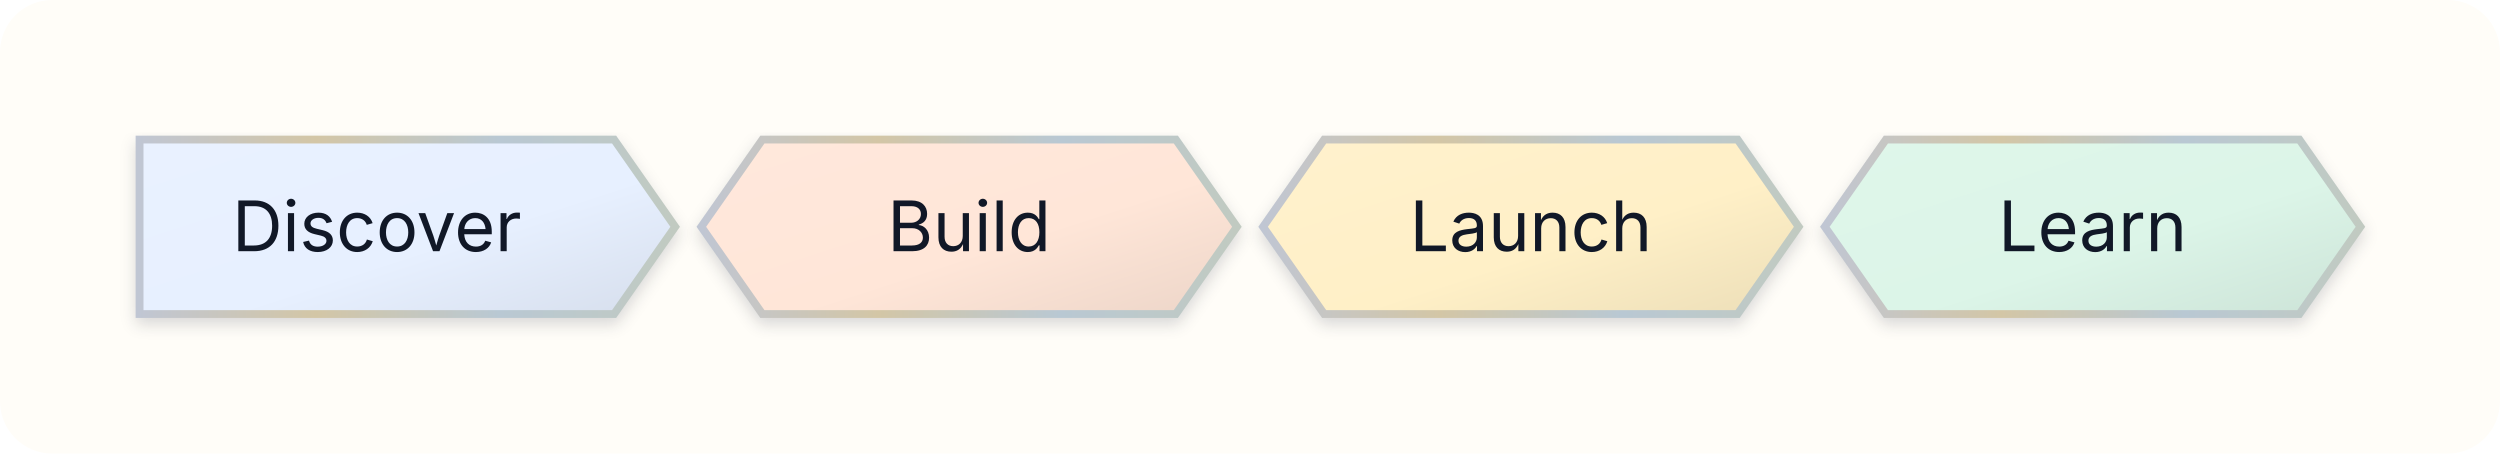
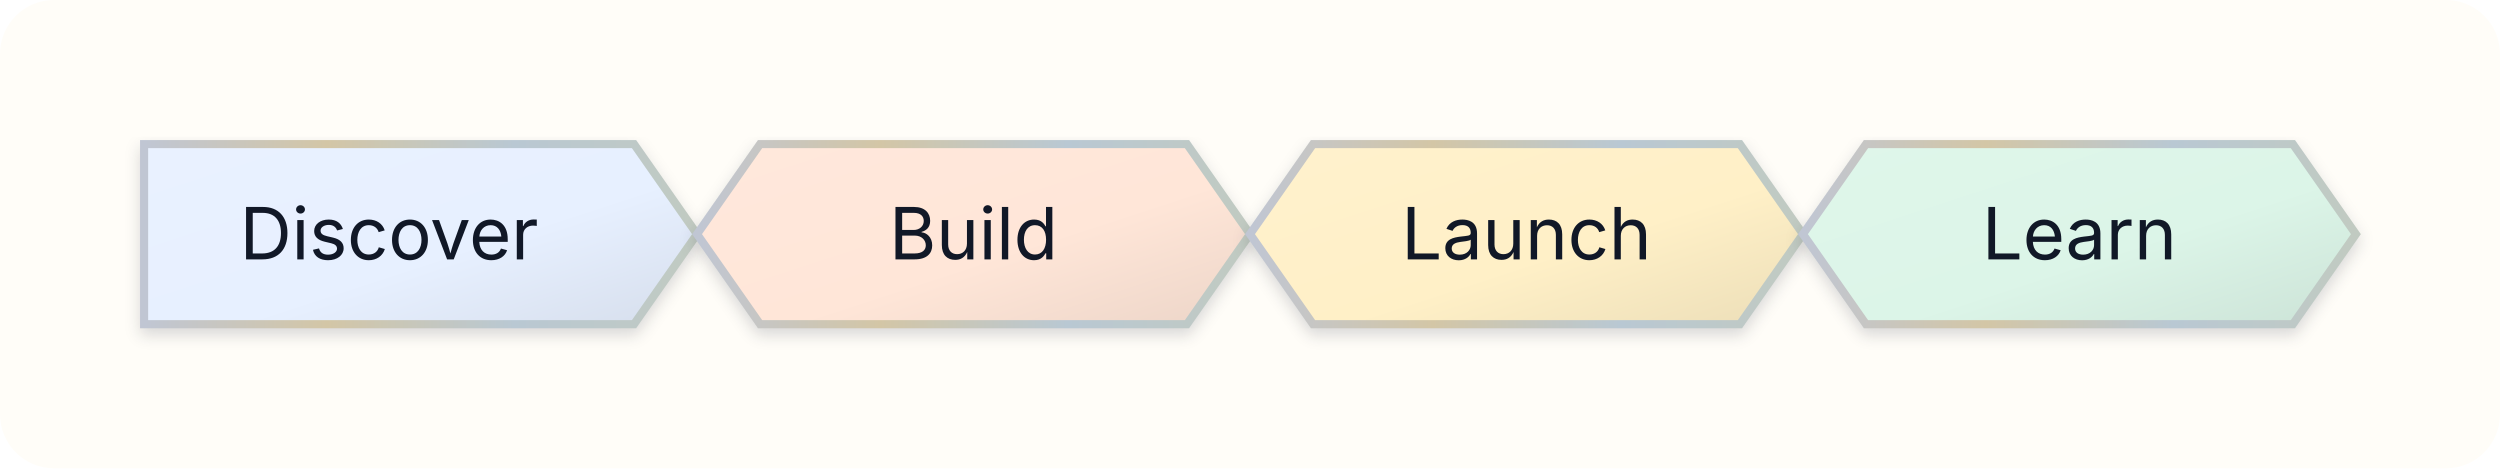
- <svg xmlns="http://www.w3.org/2000/svg" width="573.20" height="104.00" viewBox="0 0 573.20 104.00">
+ <svg xmlns="http://www.w3.org/2000/svg" width="555.20" height="104.00" viewBox="0 0 555.20 104.00">
  <defs>
    <marker id="arrowhead" markerWidth="10" markerHeight="7" refX="9" refY="3.5" orient="auto">
      <polygon points="0 0, 10 3.5, 0 7" fill="#173F6D" />
    </marker>
  </defs>
-   <rect width="573.20" height="104.00" fill="#FFFDF8" rx="12.00" ry="12.00" />
+   <rect width="555.20" height="104.00" fill="#FFFDF8" rx="12.00" ry="12.00" />
  <g transform="translate(32.00,32.00)">
    <defs>
      <linearGradient id="node-0-fill-gradient" x1="0%" y1="0%" x2="100%" y2="100%">
        <stop offset="0%" stop-color="#E9F1FF" />
        <stop offset="58%" stop-color="#E7F0FF" />
        <stop offset="100%" stop-color="#D6DEEC" />
      </linearGradient>
      <linearGradient id="node-0-stroke-gradient" x1="0%" y1="0%" x2="100%" y2="0%">
        <stop offset="0%" stop-color="#C0C6D3" />
        <stop offset="33%" stop-color="#D3C6A6" />
        <stop offset="67%" stop-color="#B9C8D3" />
        <stop offset="100%" stop-color="#C1CAC1" />
      </linearGradient>
    </defs>
    <defs>
      <filter id="node-0-soft-shadow" x="-8%" y="-8%" width="124%" height="136%" color-interpolation-filters="sRGB">
        <feGaussianBlur in="SourceAlpha" stdDeviation="1.65" result="shadow-blur" />
        <feOffset in="shadow-blur" dx="0.00" dy="1.55" result="shadow-offset" />
        <feFlood flood-color="#0F172A" flood-opacity="0.16" result="shadow-color" />
        <feComposite in="shadow-color" in2="shadow-offset" operator="in" result="shadow" />
        <feMerge>
          <feMergeNode in="shadow" />
          <feMergeNode in="SourceGraphic" />
        </feMerge>
      </filter>
    </defs>
    <polygon points="0,0 108.80,0 122.80,20.00 108.80,40.00 0,40.00" fill="url(#node-0-fill-gradient)" stroke="url(#node-0-stroke-gradient)" stroke-width="1.80" filter="url(#node-0-soft-shadow)" />
    <text x="54.40" y="25.60" text-anchor="middle" font-family="&quot;Segoe UI&quot;, Inter, Arial, sans-serif" font-size="16.00" fill="#111827">Discover</text>
  </g>
-   <g transform="translate(160.80,32.00)">
+   <g transform="translate(154.80,32.00)">
    <defs>
      <linearGradient id="node-1-fill-gradient" x1="0%" y1="0%" x2="100%" y2="100%">
        <stop offset="0%" stop-color="#FFE8DC" />
        <stop offset="58%" stop-color="#FFE6D8" />
        <stop offset="100%" stop-color="#ECD5C8" />
      </linearGradient>
      <linearGradient id="node-1-stroke-gradient" x1="0%" y1="0%" x2="100%" y2="0%">
        <stop offset="0%" stop-color="#C0C6D3" />
        <stop offset="33%" stop-color="#D3C6A6" />
        <stop offset="67%" stop-color="#B9C8D3" />
        <stop offset="100%" stop-color="#C1CAC1" />
      </linearGradient>
    </defs>
    <defs>
      <filter id="node-1-soft-shadow" x="-8%" y="-8%" width="124%" height="136%" color-interpolation-filters="sRGB">
        <feGaussianBlur in="SourceAlpha" stdDeviation="1.65" result="shadow-blur" />
        <feOffset in="shadow-blur" dx="0.00" dy="1.55" result="shadow-offset" />
        <feFlood flood-color="#0F172A" flood-opacity="0.16" result="shadow-color" />
        <feComposite in="shadow-color" in2="shadow-offset" operator="in" result="shadow" />
        <feMerge>
          <feMergeNode in="shadow" />
          <feMergeNode in="SourceGraphic" />
        </feMerge>
      </filter>
    </defs>
    <polygon points="0,20.00 14.00,0 108.80,0 122.80,20.00 108.80,40.00 14.00,40.00" fill="url(#node-1-fill-gradient)" stroke="url(#node-1-stroke-gradient)" stroke-width="1.80" filter="url(#node-1-soft-shadow)" />
    <text x="61.40" y="25.60" text-anchor="middle" font-family="&quot;Segoe UI&quot;, Inter, Arial, sans-serif" font-size="16.00" fill="#111827">Build</text>
  </g>
-   <g transform="translate(289.60,32.00)">
+   <g transform="translate(277.60,32.00)">
    <defs>
      <linearGradient id="node-2-fill-gradient" x1="0%" y1="0%" x2="100%" y2="100%">
        <stop offset="0%" stop-color="#FFF1CD" />
        <stop offset="58%" stop-color="#FFF0C7" />
        <stop offset="100%" stop-color="#ECDEB8" />
      </linearGradient>
      <linearGradient id="node-2-stroke-gradient" x1="0%" y1="0%" x2="100%" y2="0%">
        <stop offset="0%" stop-color="#C0C6D3" />
        <stop offset="33%" stop-color="#D3C6A6" />
        <stop offset="67%" stop-color="#B9C8D3" />
        <stop offset="100%" stop-color="#C1CAC1" />
      </linearGradient>
    </defs>
    <defs>
      <filter id="node-2-soft-shadow" x="-8%" y="-8%" width="124%" height="136%" color-interpolation-filters="sRGB">
        <feGaussianBlur in="SourceAlpha" stdDeviation="1.65" result="shadow-blur" />
        <feOffset in="shadow-blur" dx="0.00" dy="1.55" result="shadow-offset" />
        <feFlood flood-color="#0F172A" flood-opacity="0.16" result="shadow-color" />
        <feComposite in="shadow-color" in2="shadow-offset" operator="in" result="shadow" />
        <feMerge>
          <feMergeNode in="shadow" />
          <feMergeNode in="SourceGraphic" />
        </feMerge>
      </filter>
    </defs>
    <polygon points="0,20.00 14.00,0 108.80,0 122.80,20.00 108.80,40.00 14.00,40.00" fill="url(#node-2-fill-gradient)" stroke="url(#node-2-stroke-gradient)" stroke-width="1.80" filter="url(#node-2-soft-shadow)" />
    <text x="61.40" y="25.60" text-anchor="middle" font-family="&quot;Segoe UI&quot;, Inter, Arial, sans-serif" font-size="16.00" fill="#111827">Launch</text>
  </g>
-   <g transform="translate(418.40,32.00)">
+   <g transform="translate(400.40,32.00)">
    <defs>
      <linearGradient id="node-3-fill-gradient" x1="0%" y1="0%" x2="100%" y2="100%">
        <stop offset="0%" stop-color="#DFF6EA" />
        <stop offset="58%" stop-color="#DCF5E8" />
        <stop offset="100%" stop-color="#CCE3D7" />
      </linearGradient>
      <linearGradient id="node-3-stroke-gradient" x1="0%" y1="0%" x2="100%" y2="0%">
        <stop offset="0%" stop-color="#C0C6D3" />
        <stop offset="33%" stop-color="#D3C6A6" />
        <stop offset="67%" stop-color="#B9C8D3" />
        <stop offset="100%" stop-color="#C1CAC1" />
      </linearGradient>
    </defs>
    <defs>
      <filter id="node-3-soft-shadow" x="-8%" y="-8%" width="124%" height="136%" color-interpolation-filters="sRGB">
        <feGaussianBlur in="SourceAlpha" stdDeviation="1.65" result="shadow-blur" />
        <feOffset in="shadow-blur" dx="0.00" dy="1.55" result="shadow-offset" />
        <feFlood flood-color="#0F172A" flood-opacity="0.16" result="shadow-color" />
        <feComposite in="shadow-color" in2="shadow-offset" operator="in" result="shadow" />
        <feMerge>
          <feMergeNode in="shadow" />
          <feMergeNode in="SourceGraphic" />
        </feMerge>
      </filter>
    </defs>
    <polygon points="0,20.00 14.00,0 108.80,0 122.80,20.00 108.80,40.00 14.00,40.00" fill="url(#node-3-fill-gradient)" stroke="url(#node-3-stroke-gradient)" stroke-width="1.80" filter="url(#node-3-soft-shadow)" />
    <text x="61.40" y="25.60" text-anchor="middle" font-family="&quot;Segoe UI&quot;, Inter, Arial, sans-serif" font-size="16.00" fill="#111827">Learn</text>
  </g>
</svg>
